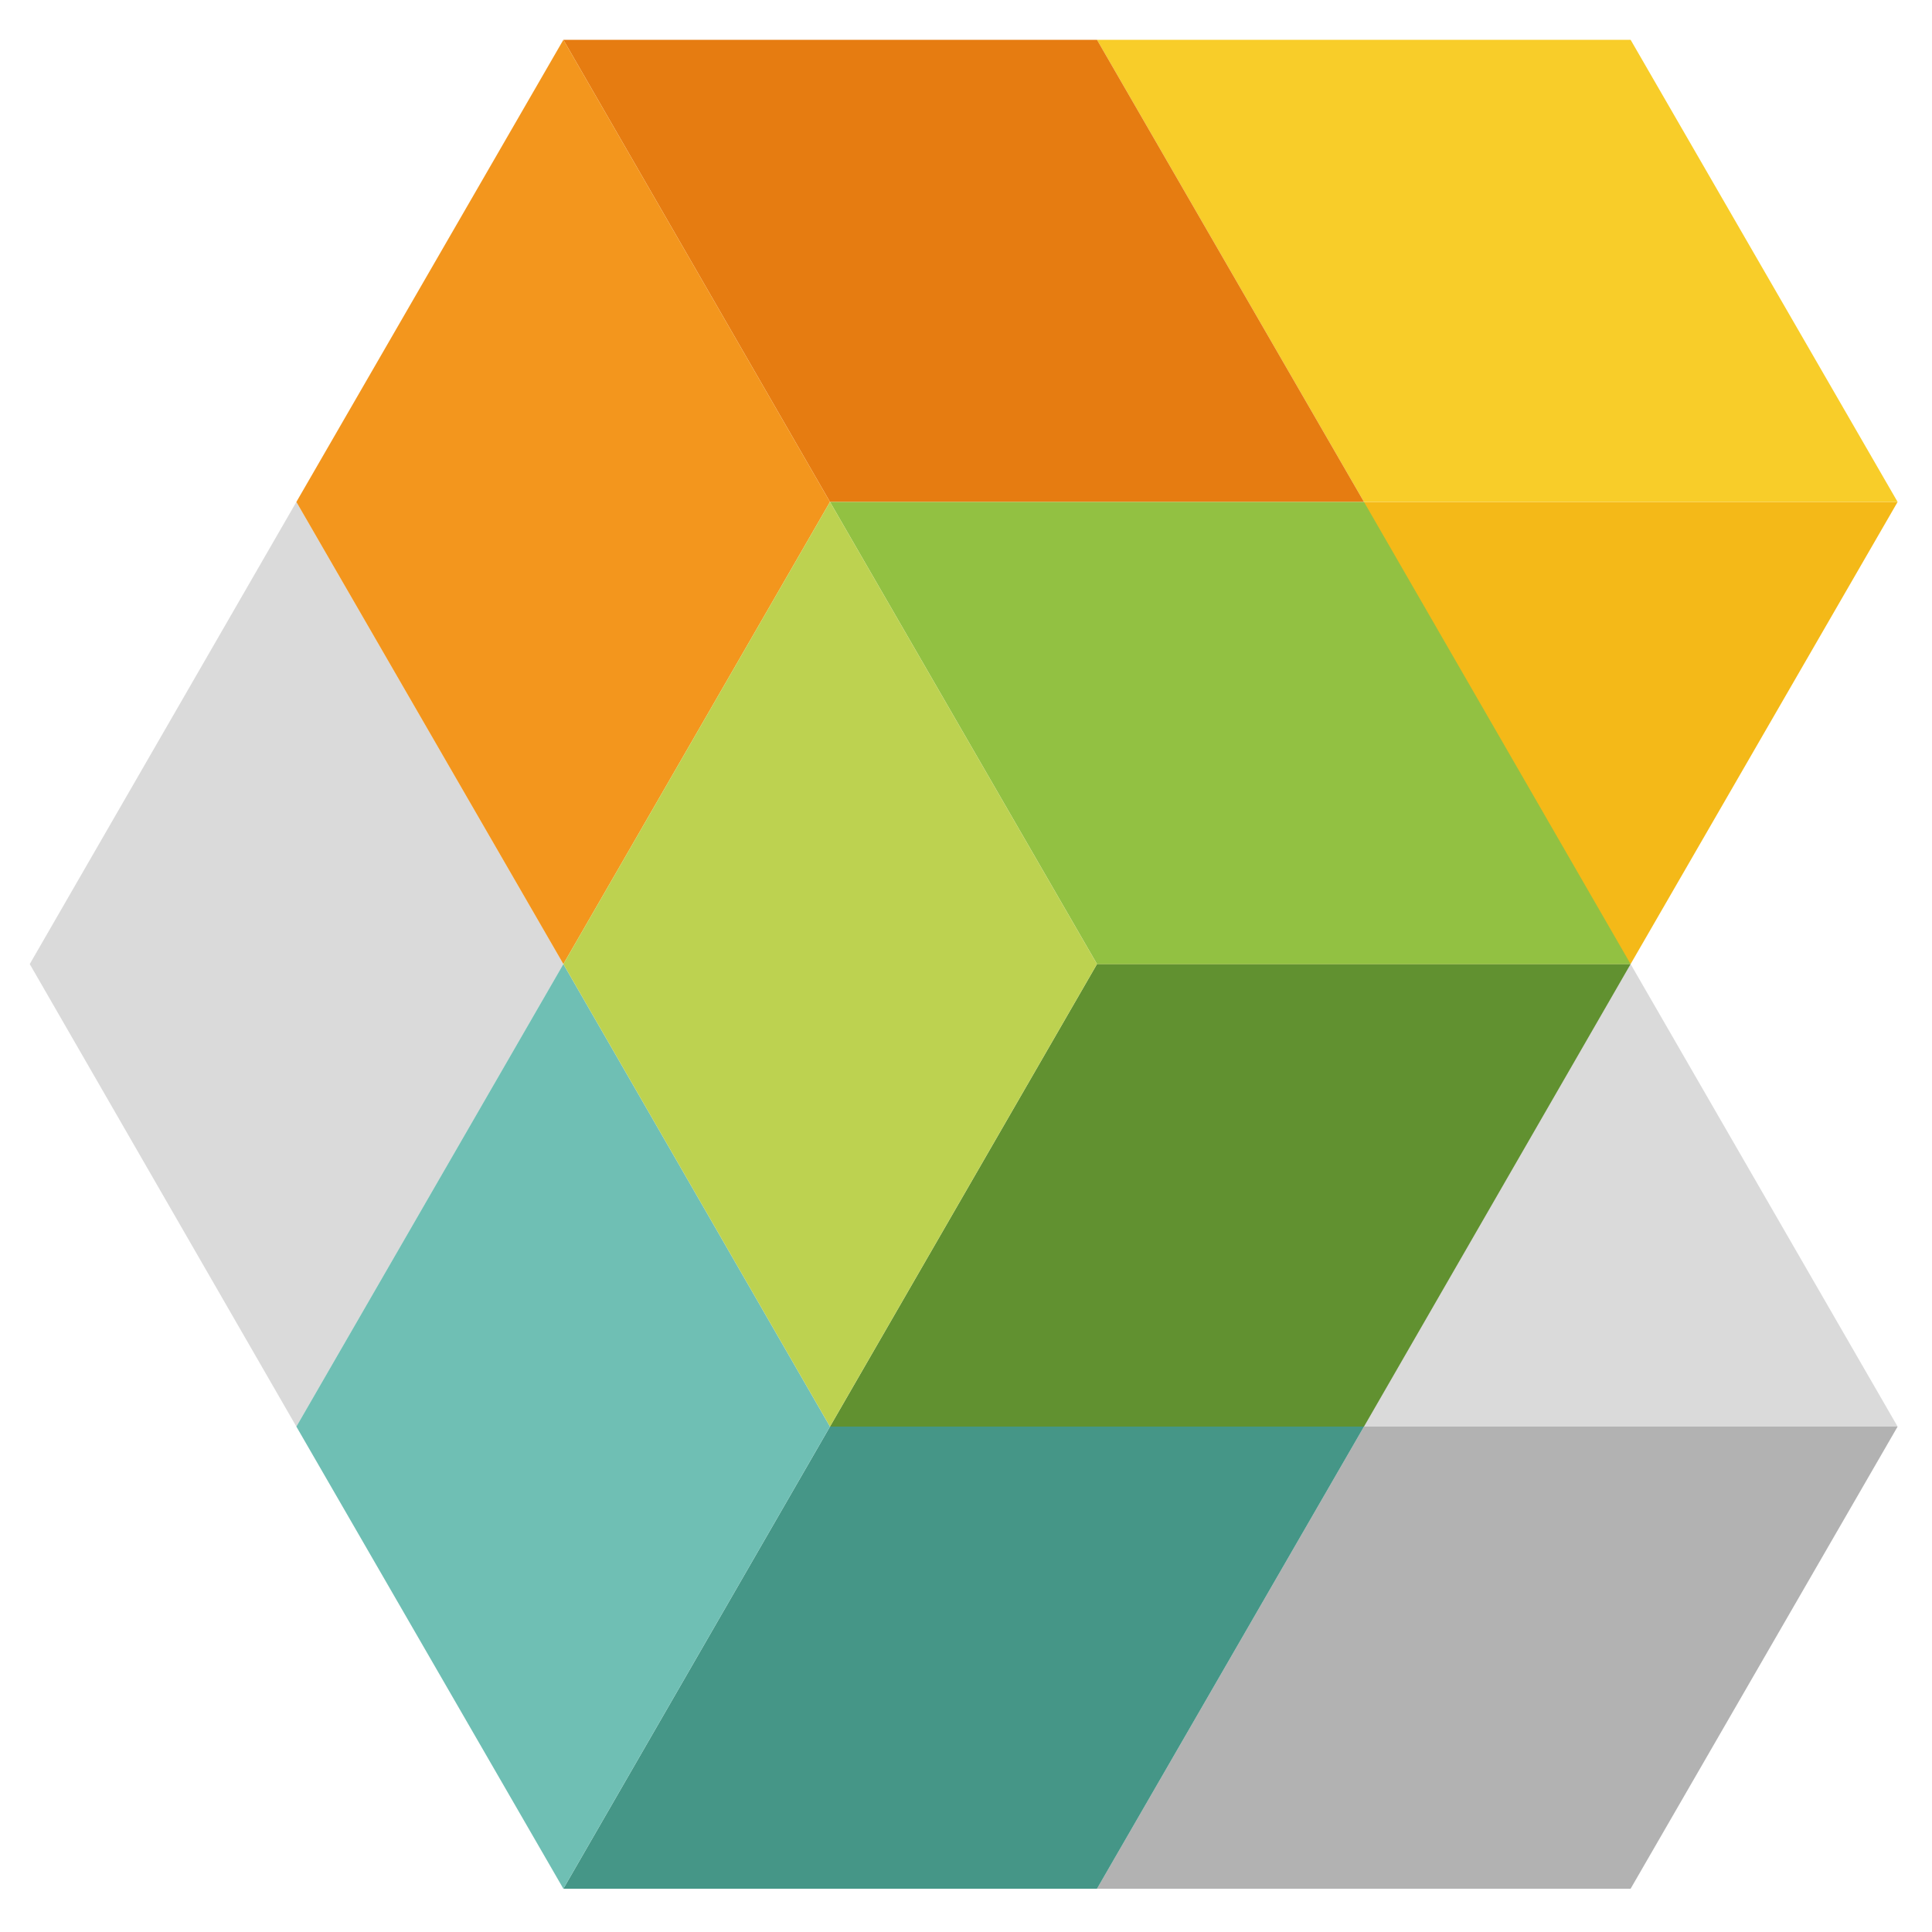
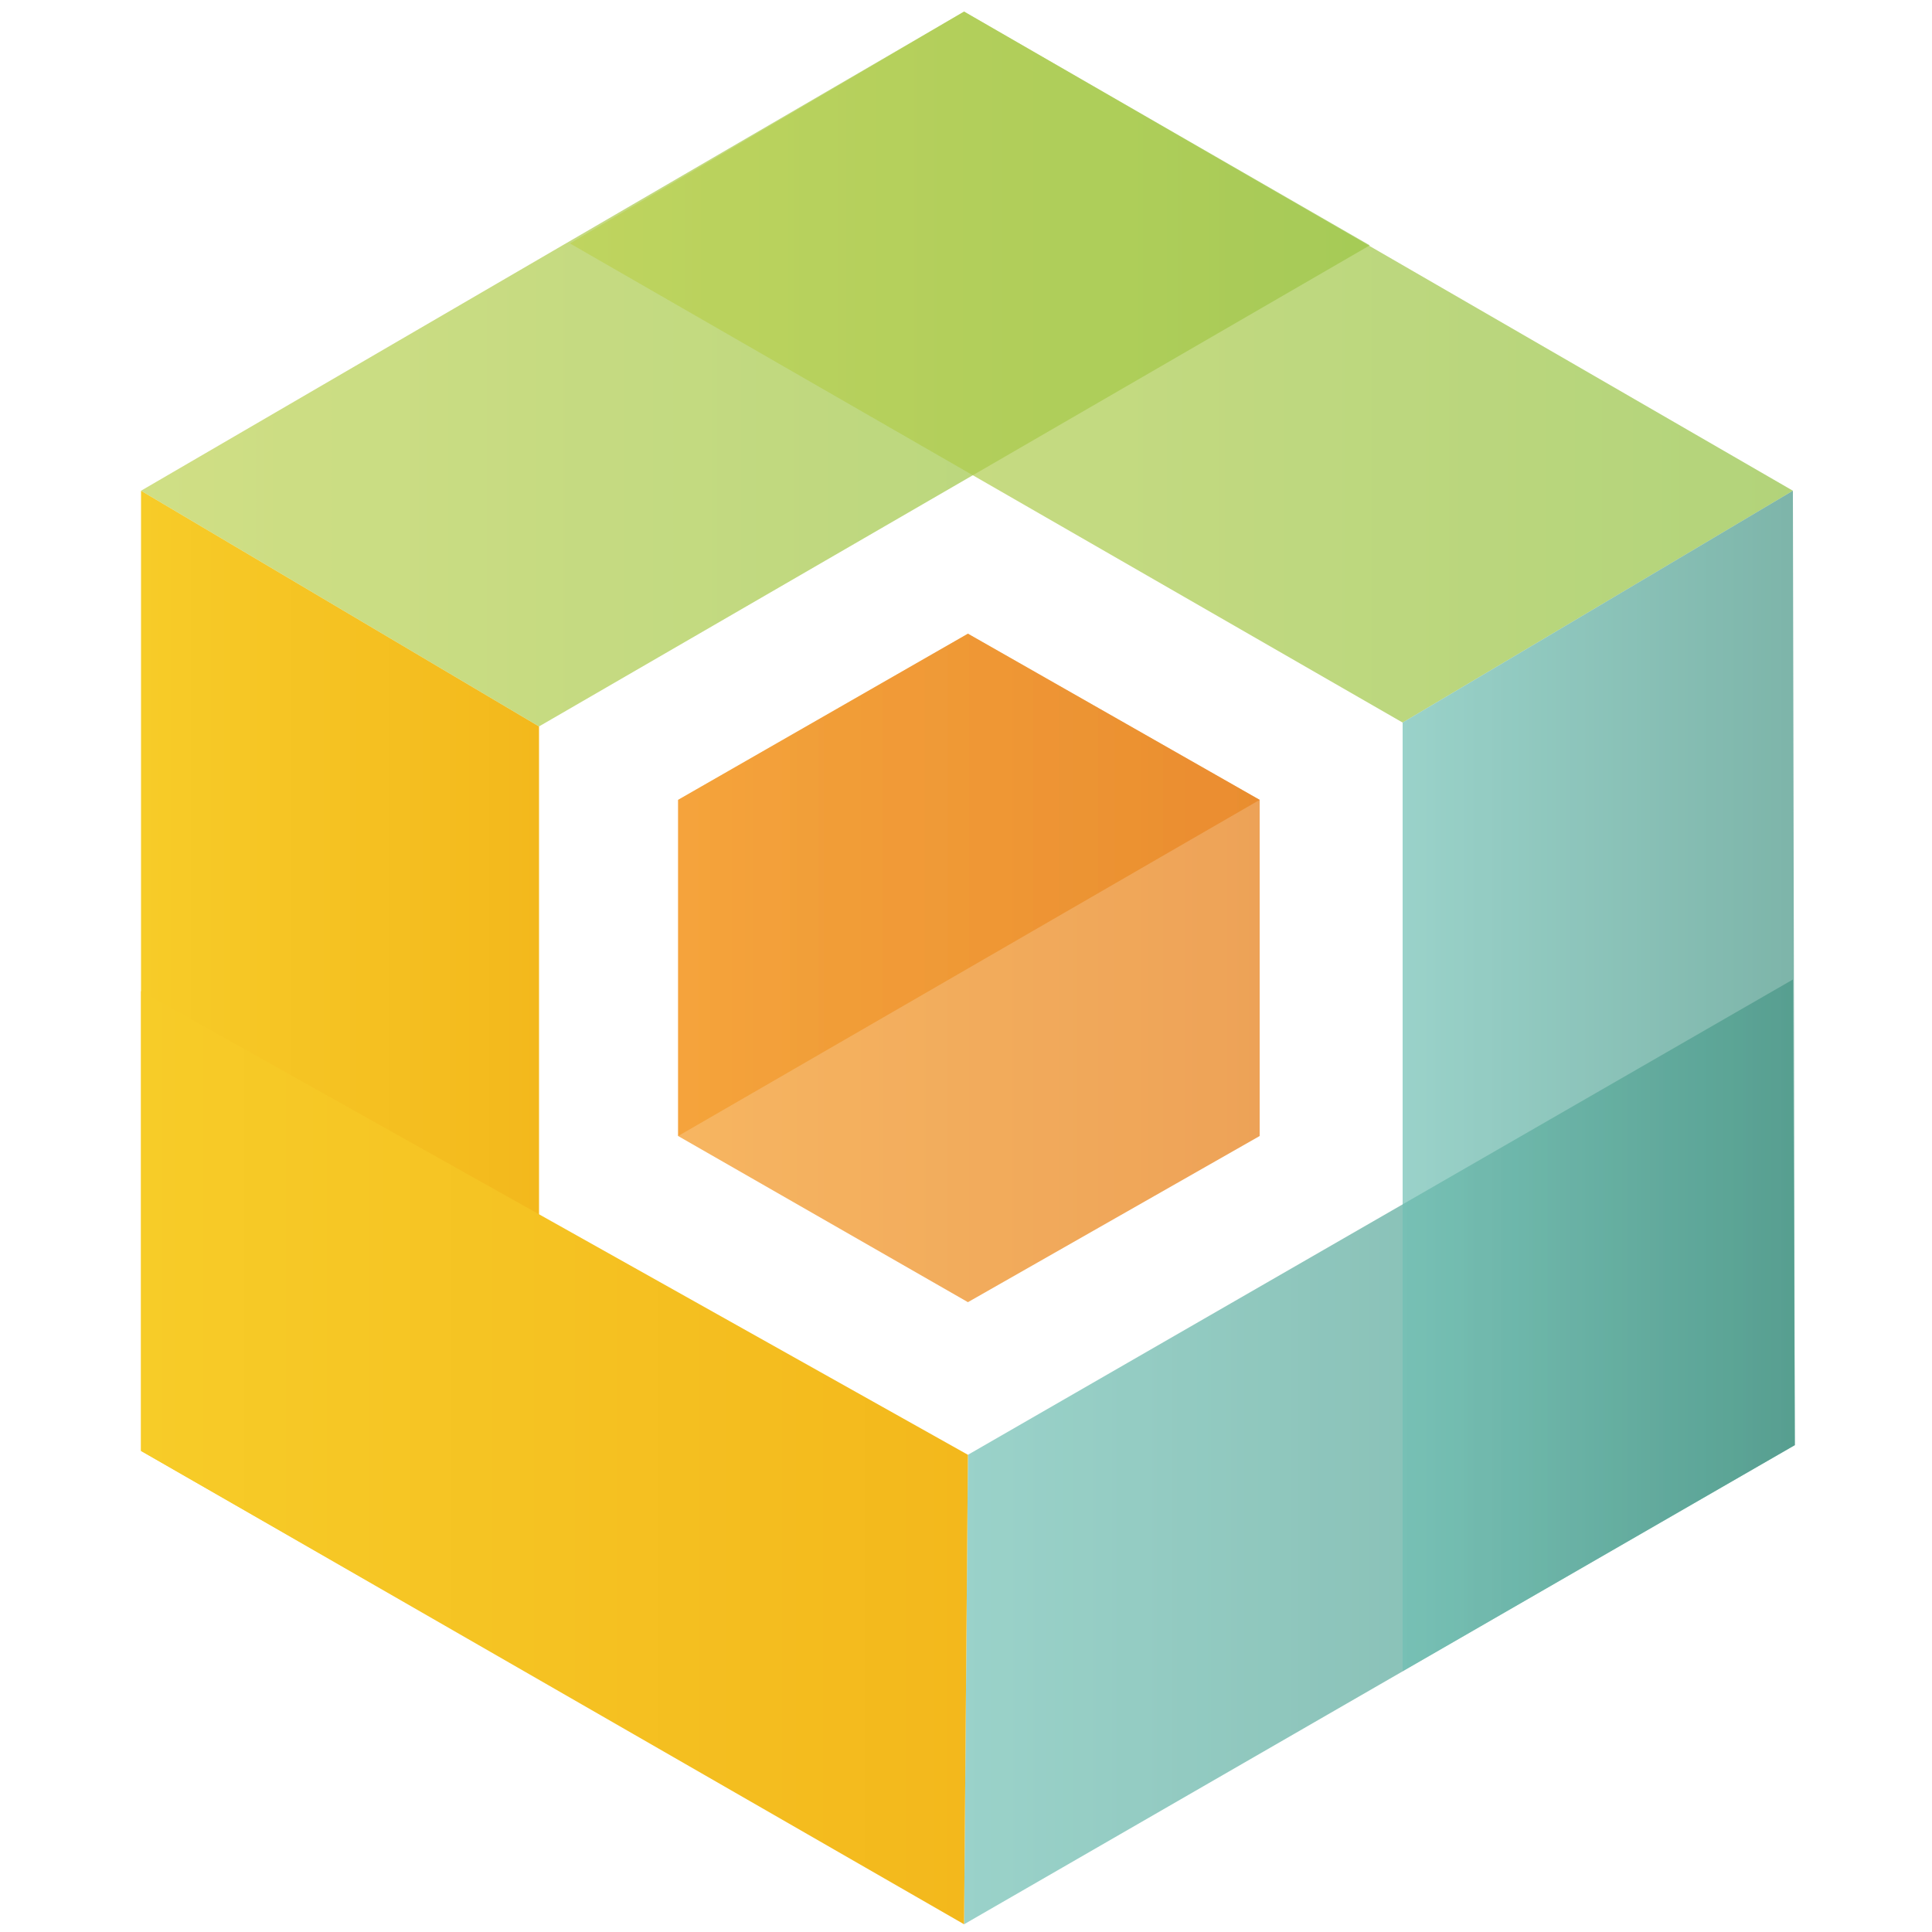
- <svg xmlns="http://www.w3.org/2000/svg" xml:space="preserve" viewBox="0 0 500 500">
-   <path fill="#f4b918" d="M353 129.9h138.1L422 249.5H283.9z" />
-   <path fill="#f8cd29" d="M353 129.9 283.9 10.3H422l69.1 119.6z" />
-   <path fill="#b2b2b2" d="M353 369.2h138.1L422 488.8H283.9z" />
-   <path d="m353 369.2-69.1-119.7H422l69.1 119.7zM145.8 249.5 76.7 369.2l-69-119.7 69-119.6z" style="fill:#dadada" />
-   <path fill="#e67c11" d="m214.8 129.9-69-119.6h138.1L353 129.9z" />
-   <path fill="#f3961d" d="m214.8 129.9-69 119.6-69.1-119.6 69.1-119.6z" />
-   <path fill="#459687" d="M214.8 369.2H353l-69.1 119.6H145.8z" />
-   <path fill="#6fbfb4" d="m214.8 369.2-69 119.6-69.1-119.6 69.1-119.7z" />
-   <path fill="#619130" d="M283.9 249.5H422l-69 119.7H214.8z" />
-   <path fill="#92c142" d="m283.9 249.5-69.1-119.6H353l69 119.6z" />
-   <path fill="#bdd250" d="m283.9 249.5-69.1 119.7-69-119.7 69-119.6z" />
+ <svg xmlns="http://www.w3.org/2000/svg" viewBox="0 0 100 100">
+   <linearGradient id="A" x1="7.3" x2="27.9" y1="43.9" y2="43.9" gradientTransform="matrix(1 0 0 -1 0 100)" gradientUnits="userSpaceOnUse">
+     <stop offset="0" stop-color="#f7cc28" />
+     <stop offset="1" stop-color="#f3b81c" />
+   </linearGradient>
+   <path fill="url(#A)" d="M27.9 86.9 7.3 75.1V25.4l20.6 12.2z" />
+   <linearGradient id="B" x1="7.3" x2="70.9" y1="80.9" y2="80.9" gradientTransform="matrix(1 0 0 -1 0 100)" gradientUnits="userSpaceOnUse">
+     <stop offset="0" stop-color="#bcd151" />
+     <stop offset="1" stop-color="#92c142" />
+   </linearGradient>
+   <path fill="url(#B)" d="M49.9.6 7.3 25.4l20.6 12.2 43-24.9z" opacity=".7" />
+   <linearGradient id="C" x1="49.9" x2="92.9" y1="24.8" y2="24.8" gradientTransform="matrix(1 0 0 -1 0 100)" gradientUnits="userSpaceOnUse">
+     <stop offset="0" stop-color="#6fbfb3" />
+     <stop offset="1" stop-color="#469585" />
+   </linearGradient>
+   <path fill="url(#C)" d="m92.8 50.7.1 24.1-43 24.8.2-24.3z" opacity=".7" />
+   <linearGradient id="D" x1="7.3" x2="50.1" y1="24.5" y2="24.5" gradientTransform="matrix(1 0 0 -1 0 100)" gradientUnits="userSpaceOnUse">
+     <stop offset="0" stop-color="#f7cc28" />
+     <stop offset="1" stop-color="#f3b81c" />
+   </linearGradient>
+   <path fill="url(#D)" d="m7.3 75.1 42.6 24.5.2-24.3-42.8-24z" />
+   <linearGradient id="E" x1="29.5" x2="92.8" y1="81" y2="81" gradientTransform="matrix(1 0 0 -1 0 100)" gradientUnits="userSpaceOnUse">
+     <stop offset="0" stop-color="#bcd151" />
+     <stop offset="1" stop-color="#92c142" />
+   </linearGradient>
+   <path fill="url(#E)" d="M29.5 12.6 49.9.6l42.9 24.8-20.2 12z" opacity=".7" />
+   <linearGradient id="F" x1="72.6" x2="92.9" y1="44.1" y2="44.1" gradientTransform="matrix(1 0 0 -1 0 100)" gradientUnits="userSpaceOnUse">
+     <stop offset="0" stop-color="#6fbfb3" />
+     <stop offset="1" stop-color="#469585" />
+   </linearGradient>
+   <path fill="url(#F)" d="m92.9 74.8-.1-49.4-20.2 12v49.1z" opacity=".7" />
+   <linearGradient id="G" x1="35.1" x2="65.2" y1="49.9" y2="49.9" gradientTransform="matrix(1 0 0 -1 0 100)" gradientUnits="userSpaceOnUse">
+     <stop offset="0" stop-color="#f3961e" />
+     <stop offset="1" stop-color="#e67b10" />
+   </linearGradient>
+   <path fill="url(#G)" d="m65.2 58.8-15.1 8.6-15-8.6V41.4l15-8.6 15.1 8.6z" opacity=".7" />
+   <g opacity=".8">
+     <linearGradient id="H" x1="35.1" x2="65.2" y1="54.2" y2="54.2" gradientTransform="matrix(1 0 0 -1 0 100)" gradientUnits="userSpaceOnUse">
+       <stop offset="0" stop-color="#f3961e" />
+       <stop offset="1" stop-color="#e67b10" />
+     </linearGradient>
+     <path fill="url(#H)" d="M35.1 58.8V41.4l15-8.6 15.1 8.6" opacity=".7" />
+   </g>
</svg>
